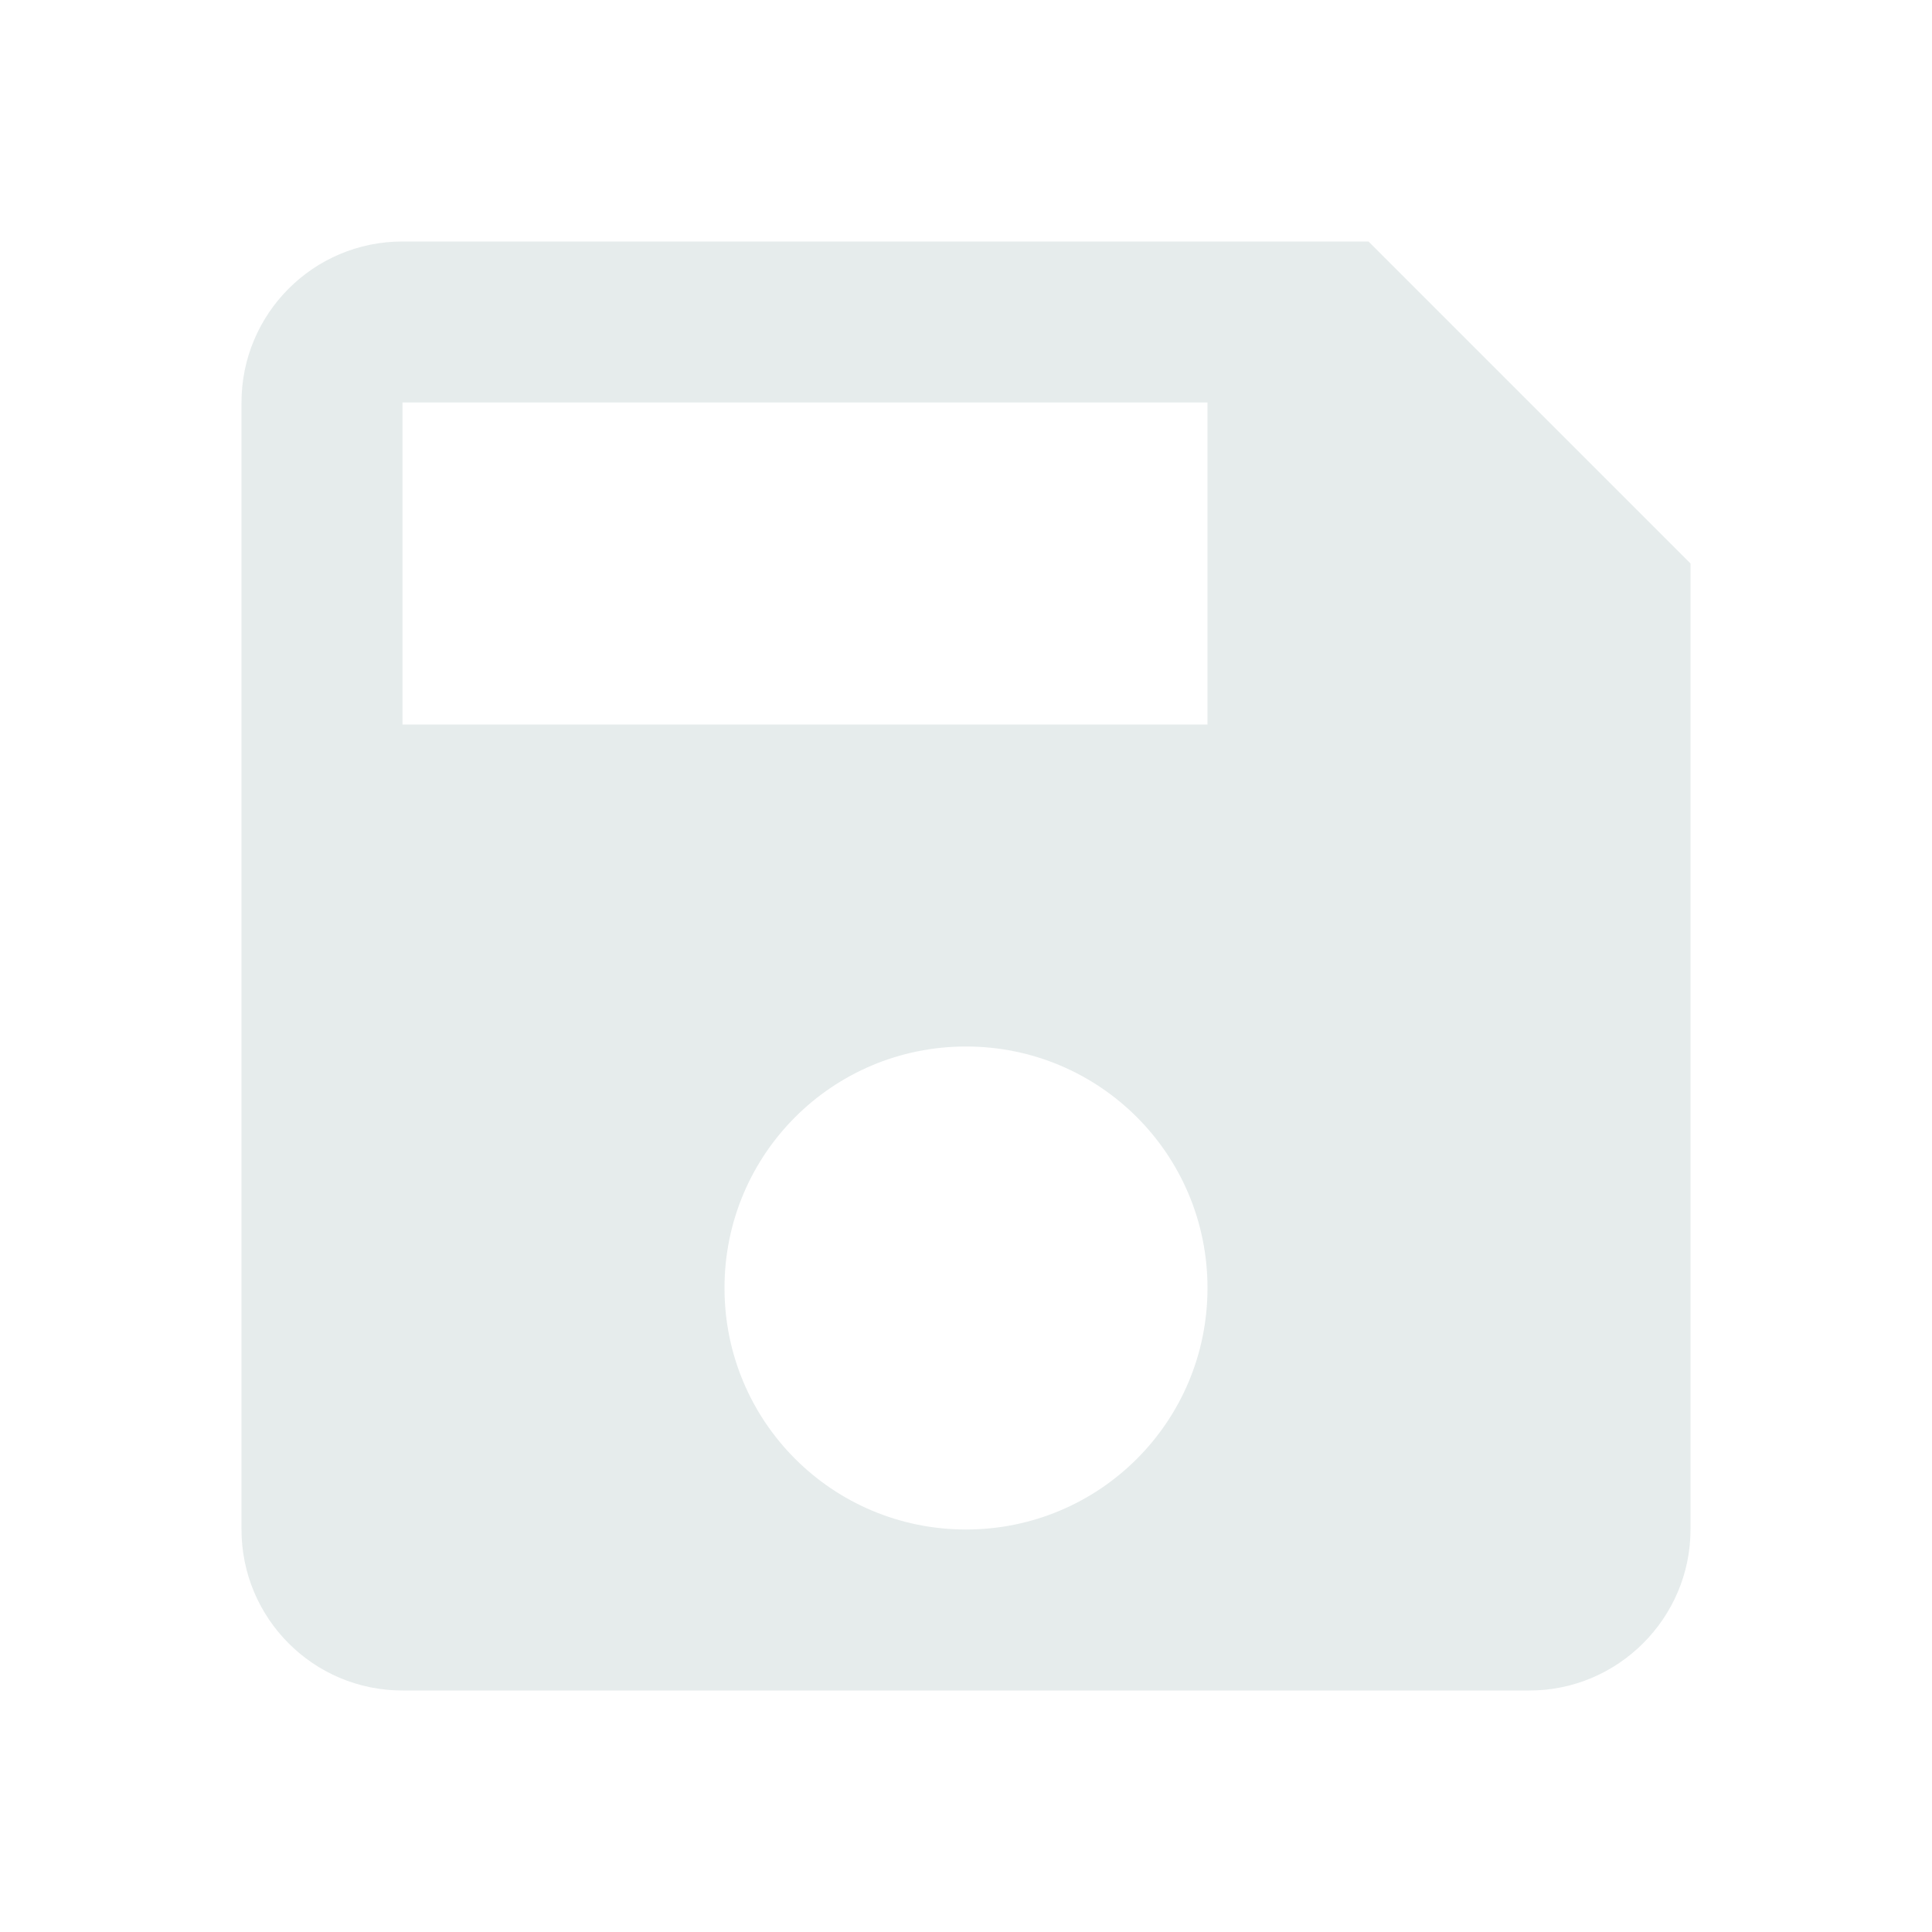
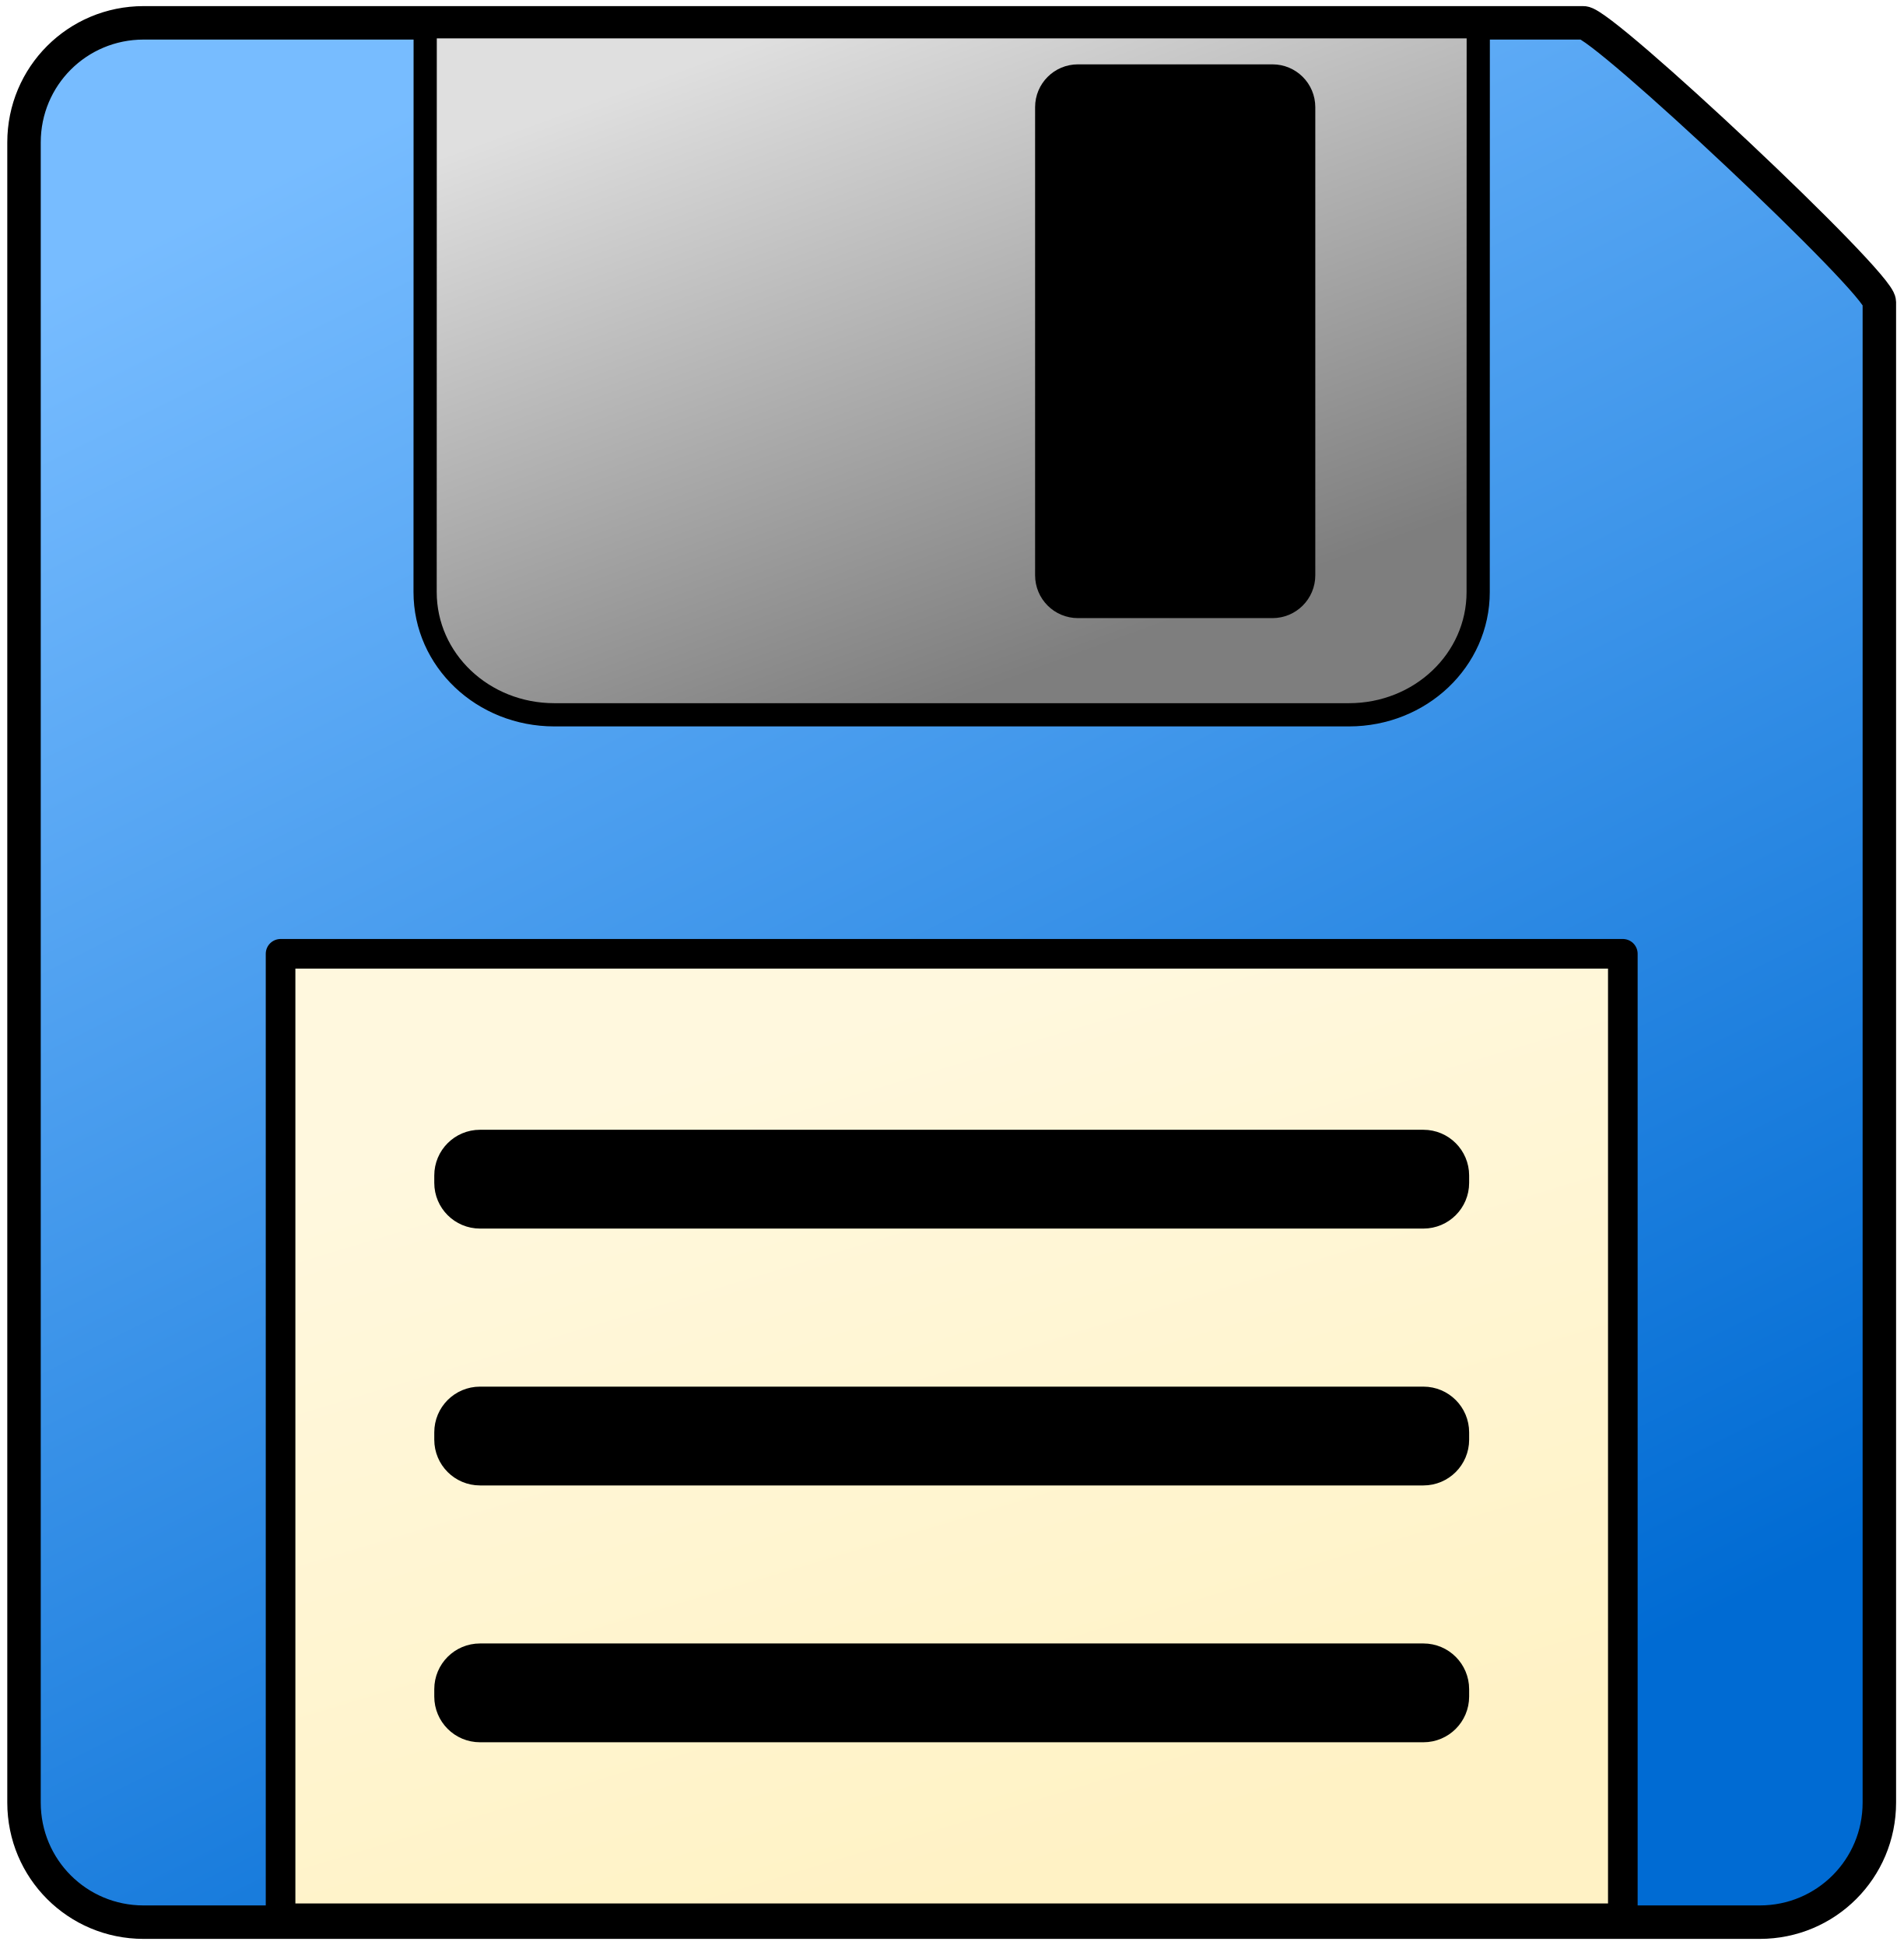
- <svg xmlns="http://www.w3.org/2000/svg" viewBox="0 0 24 24" width="24" height="24">
-   <path fill="#e6ecec" d="M17 3H5c-1.11 0-2 .9-2 2v14c0 1.1.89 2 2 2h14c1.1 0 2-.9 2-2V7l-4-4zm-5 16c-1.66 0-3-1.34-3-3s1.34-3 3-3 3 1.34 3 3-1.34 3-3 3zm3-10H5V5h10v4z" />
+ <svg xmlns="http://www.w3.org/2000/svg" height="46.5" version="1.1" width="45.5">
+   <linearGradient id="a" gradientUnits="userSpaceOnUse" x1="32.79" x2="12.067" y1="1048.444" y2="1007.131">
+     <stop offset="0" stop-color="#006bd3" />
+     <stop offset="1" stop-color="#77bcff" />
+   </linearGradient>
+   <linearGradient id="b" gradientUnits="userSpaceOnUse" x1="20.297" x2="25.963" y1="1005.724" y2="1021.192">
+     <stop offset="0" stop-color="#dfdfdf" />
+     <stop offset="1" stop-color="#7e7e7e" />
+   </linearGradient>
+   <linearGradient id="c" gradientUnits="userSpaceOnUse" x1="22.245" x2="28.258" y1="1029.335" y2="1049.311">
+     <stop offset="0" stop-color="#fff8de" />
+     <stop offset="1" stop-color="#fff2c5" />
+   </linearGradient>
+   <g stroke="#000" stroke-linecap="round" transform="translate(-.8659985 -1005.256)">
+     <path d="m 4.299 1005.802 l 34.42 0 c .457 0 7.072 6.213 7.072 6.675 l 0 35.874 c 0 1.584 -1.275 2.859 -2.859 2.859 l -38.634 0 C 2.715 1051.21 1.44 1049.935 1.44 1048.351 l 0 -39.69 c 0 -1.584 1.275 -2.859 2.859 -2.859 z" fill="url(#a)" stroke-linejoin="round" stroke-width=".8" />
+     <path d="m 11.03 1005.896 l 25.173 0 c 0 3.318 -.002 9.708 -.002 13.514 c 0 1.626 -1.378 2.935 -3.09 2.935 l -18.993 0 c -1.712 0 -3.09 -1.309 -3.09 -2.935 c 0 -3.211 .002 -10.492 .002 -13.514 z" fill="url(#b)" stroke-width=".555" />
+     <g stroke-linejoin="round">
+       <rect height="12.578" ry=".693" stroke-width=".661" width="6.037" x="25.94" y="1007.125" />
+       <path d="M 7.573 1028.059 H 39.659 V 1051.117 H 7.573 Z" fill="url(#c)" stroke-width=".708" />
+       <g stroke-width=".8">
+         <rect height="1.562" ry=".693" width="23.938" x="11.647" y="1032.666" />
+         <rect height="1.562" ry=".693" width="23.938" x="11.647" y="1044.947" />
+         <rect height="1.562" ry=".693" width="23.938" x="11.647" y="1038.807" />
+       </g>
+     </g>
+   </g>
</svg>
